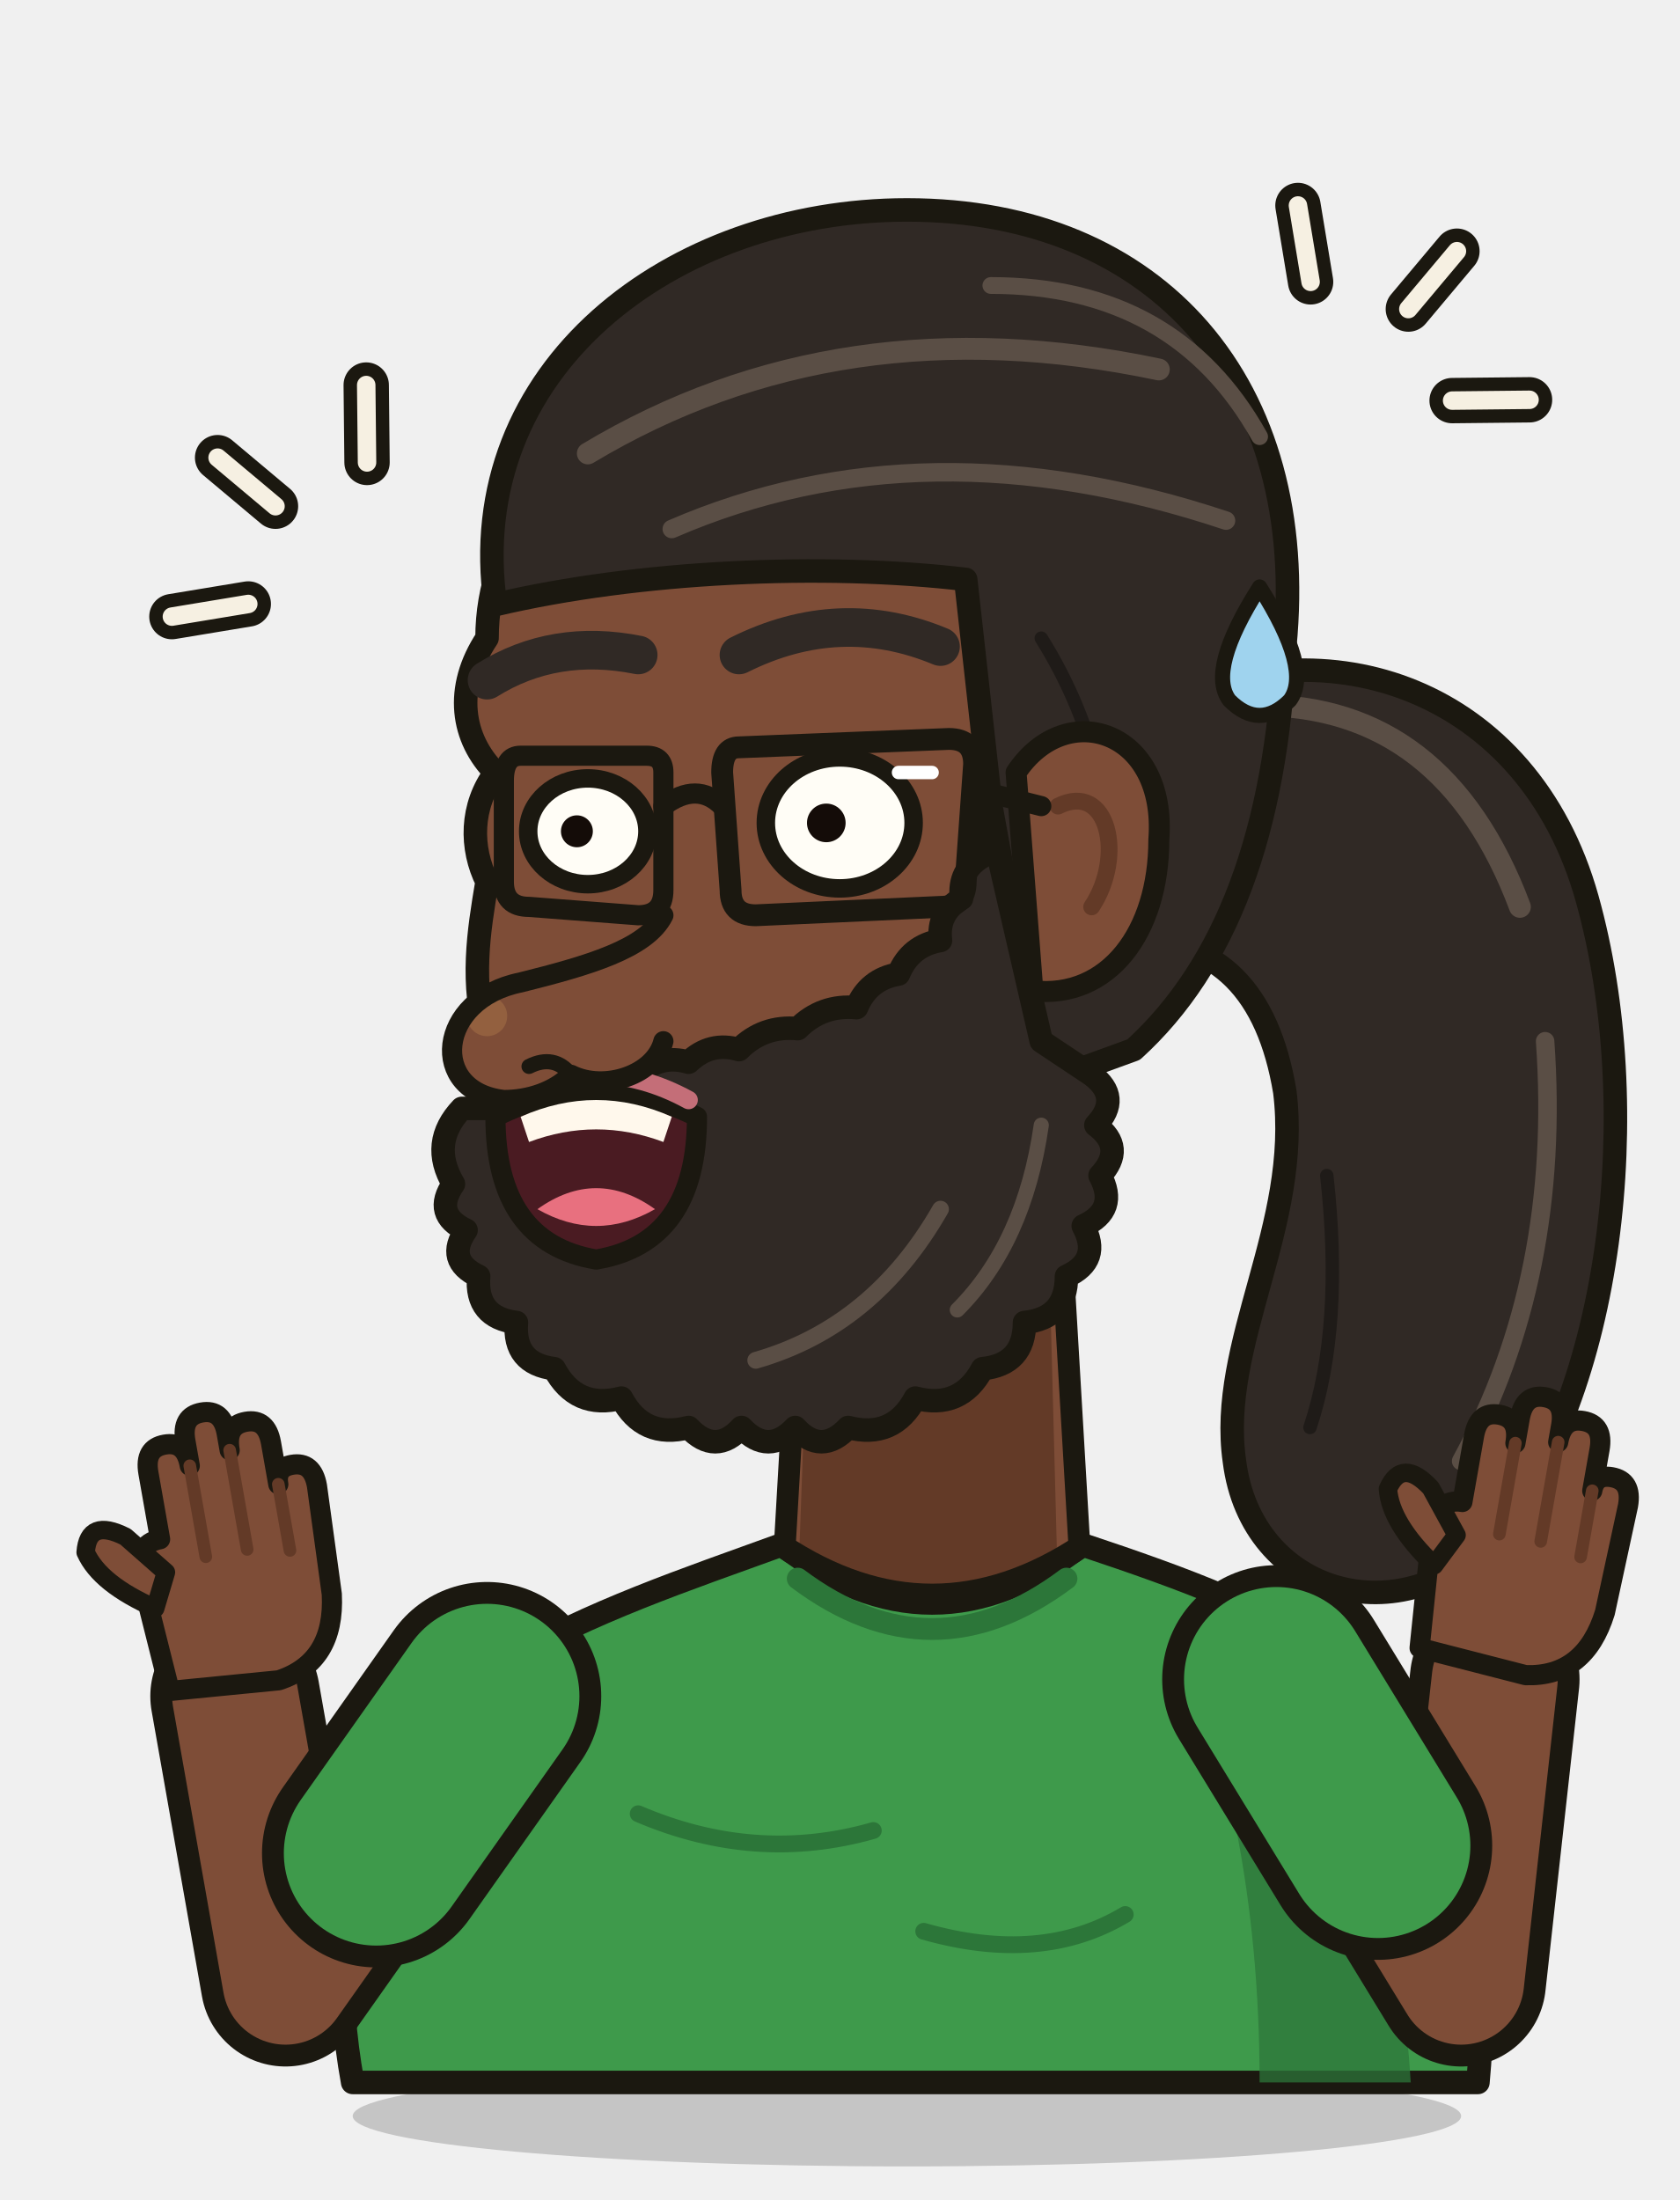
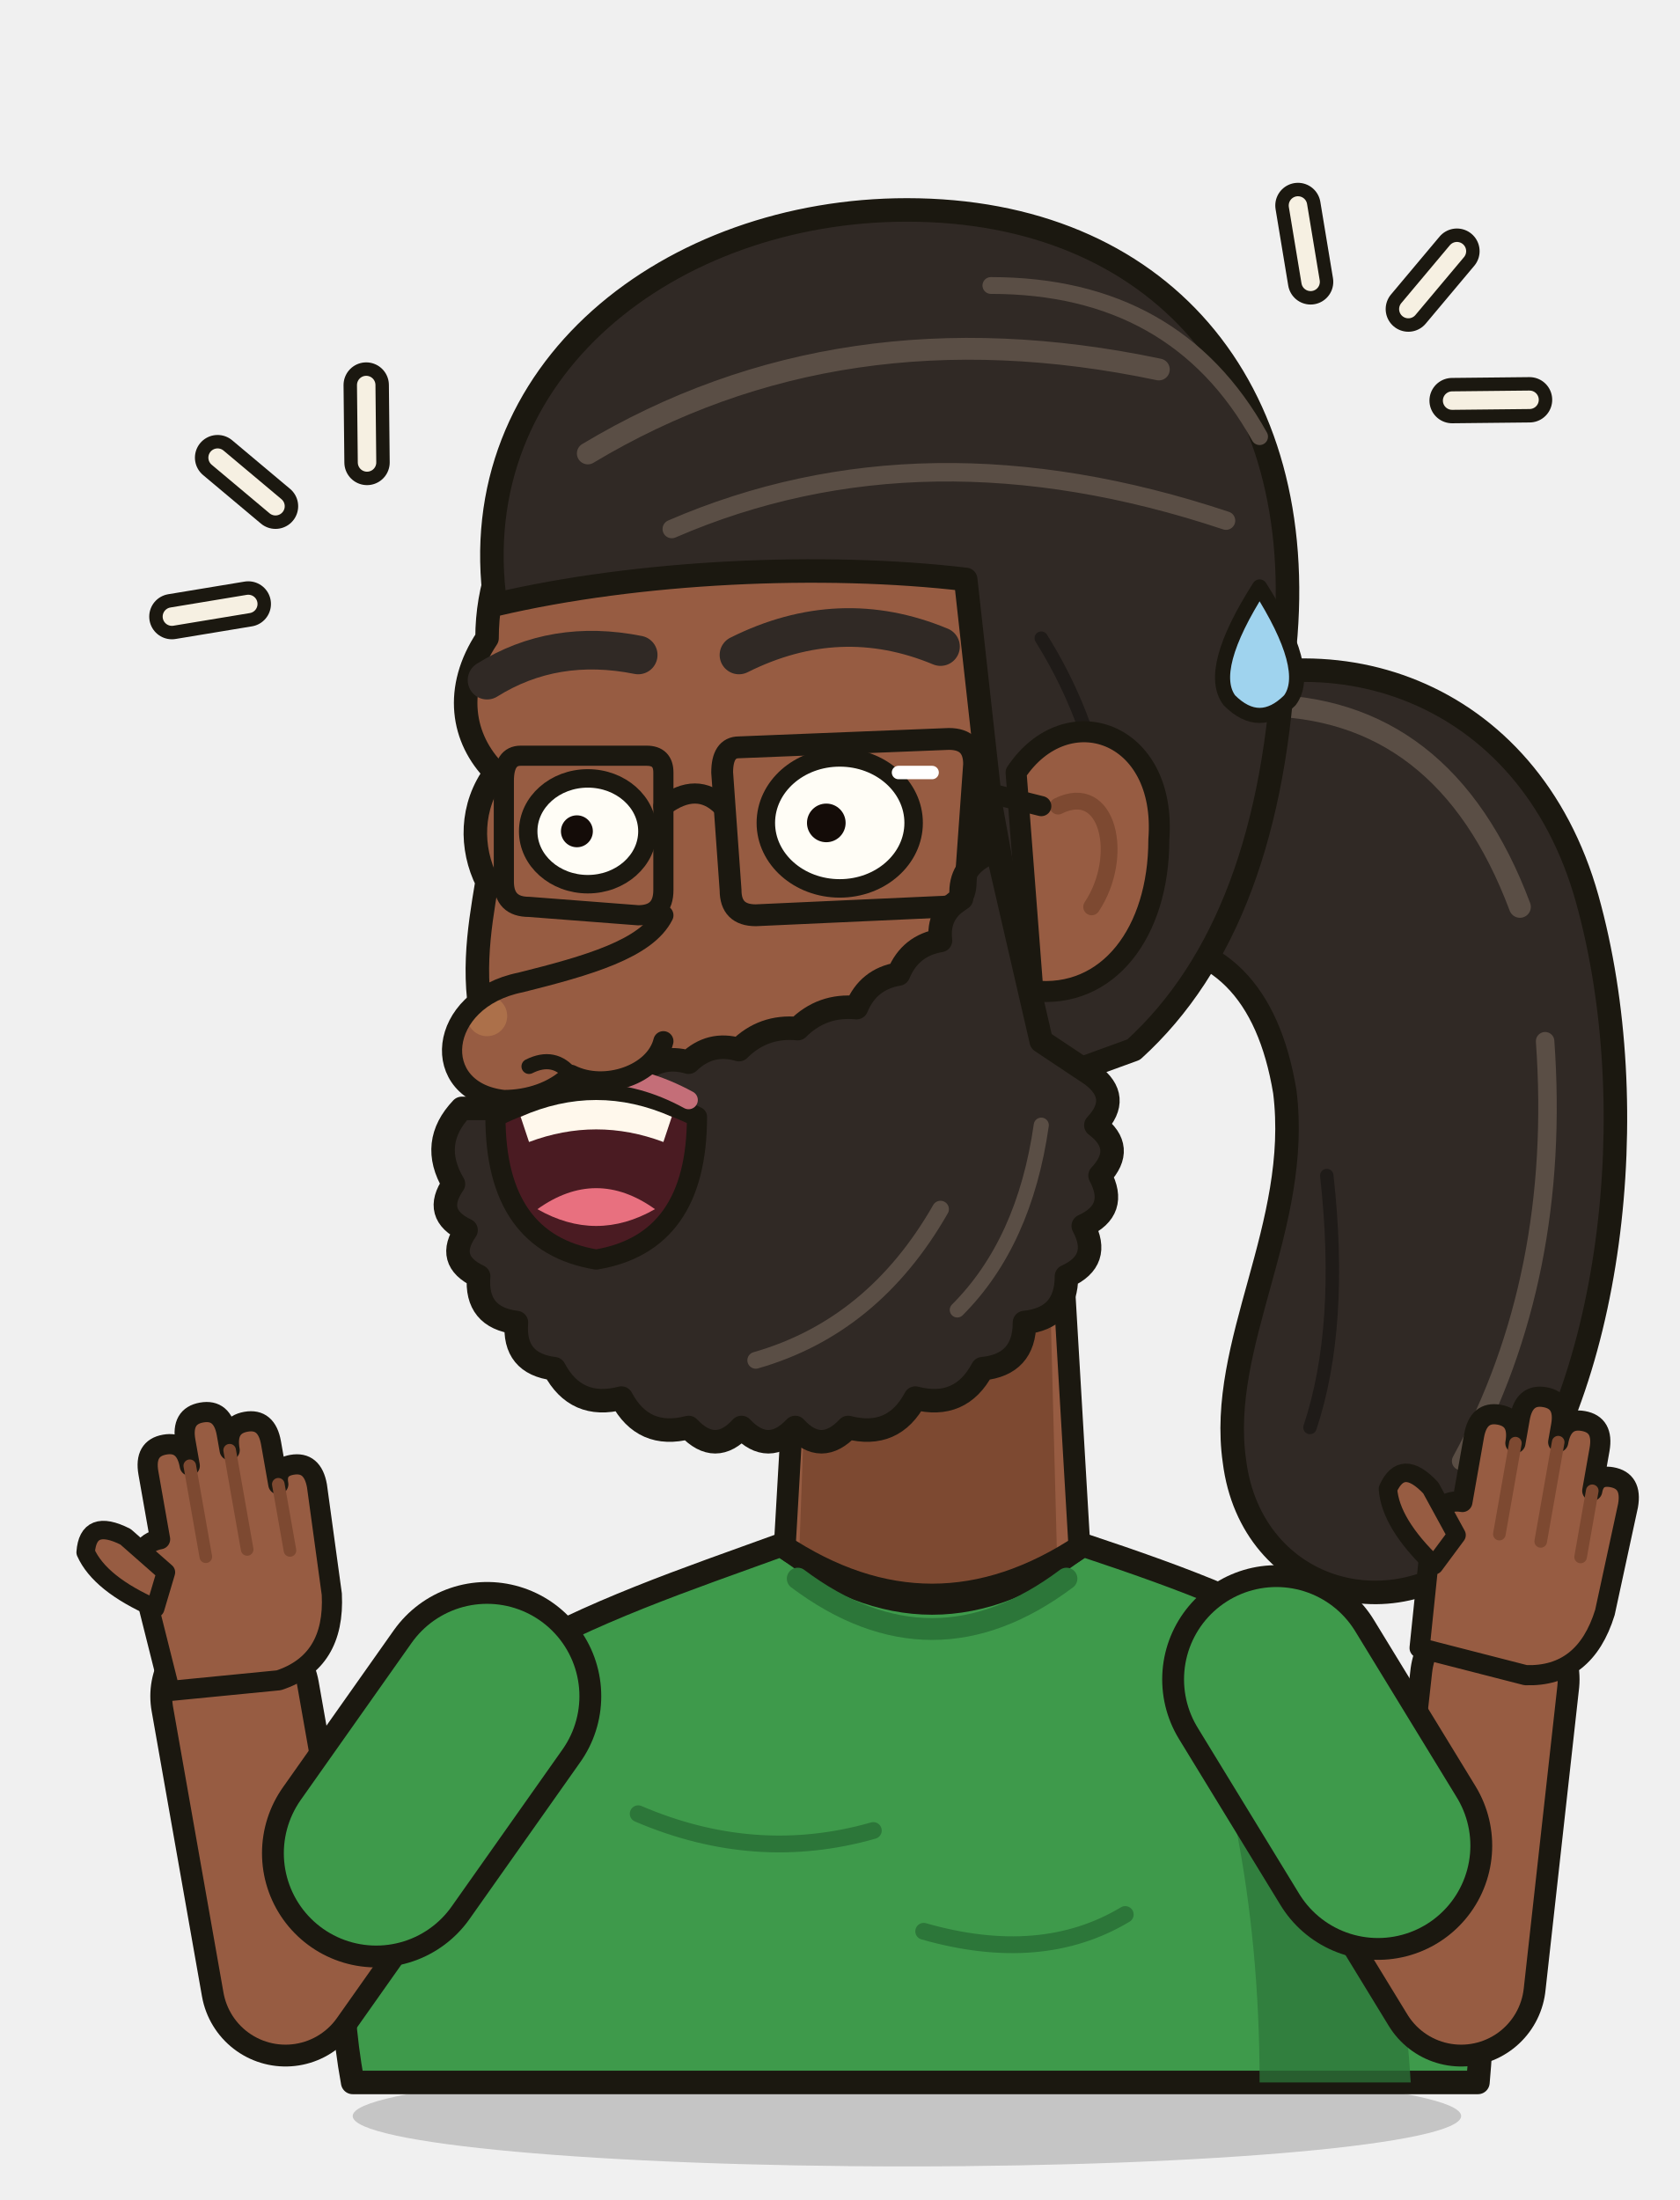
<svg xmlns="http://www.w3.org/2000/svg" viewBox="0 -12 200 262" aria-hidden="true" focusable="false">
  <ellipse cx="108" cy="240" rx="66" ry="6" fill="#000" opacity=".18" />
-   <path d="M96 128 L93 180 L129 180 L125 112 Z" fill="#7E4D37" stroke="#1B1810" stroke-width="2.6" stroke-linejoin="round" />
-   <path d="M96 150 L95 178 L126 178 L125 140 Q110 152 96 150 Z" fill="#633A27" />
+   <path d="M96 128 L93 180 L129 180 L125 112 Z" fill="#975C42" stroke="#1B1810" stroke-width="2.6" stroke-linejoin="round" />
+   <path d="M96 150 L95 178 L126 178 L125 140 Q110 152 96 150 Z" fill="#7D4931" />
  <path d="M42 236 C38 214 44 196 60 186 C70 180 82 176 93 172 Q111 184 129 172 C141 176 152 180 160 186 C174 196 178 214 176 236 Z" fill="#3E9A4B" stroke="#1B1810" stroke-width="2.8" stroke-linejoin="round" />
  <path d="M140 182 C156 190 166 204 168 236 L150 236 C150 214 146 196 140 182 Z" fill="#2C7639" opacity="0.75" />
  <path d="M93 172 Q111 186 129 172" fill="none" stroke="#1B1810" stroke-width="2.6" stroke-linecap="round" stroke-linejoin="round" />
  <path d="M95 176 Q111 188 127 176" fill="none" stroke="#2C7639" stroke-width="2.6" stroke-linecap="round" stroke-linejoin="round" />
  <path d="M76 204 Q90 210 104 206" fill="none" stroke="#2C7639" stroke-width="2" stroke-linecap="round" stroke-linejoin="round" />
  <path d="M110 218 Q124 222 134 216" fill="none" stroke="#2C7639" stroke-width="2" stroke-linecap="round" stroke-linejoin="round" />
  <g transform="translate(0 0) rotate(0 110 150)">
    <path d="M138 72 C158 62 182 70 189 95 C196 120 192 154 178 171 C167 183 149 178 147 162 C145 148 155 134 153 118 C151 106 145 100 135 100 Z" fill="#302925" stroke="#1B1810" stroke-width="2.8" stroke-linejoin="round" />
    <path d="M150 72 Q172 72 181 96" fill="none" stroke="#5A4E45" stroke-width="2.6" stroke-linecap="round" stroke-linejoin="round" />
    <path d="M184 112 Q186 140 174 162" fill="none" stroke="#5A4E45" stroke-width="2.2" stroke-linecap="round" stroke-linejoin="round" />
    <path d="M158 128 Q160 146 156 158" fill="none" stroke="#1F1B18" stroke-width="1.6" stroke-linecap="round" stroke-linejoin="round" />
-     <path d="M64 48 L120 48 L127 104 C127 126 112 141 92 143 C76 144 62 137 58 124 L58 112 C56 105 57 99 58 93 C56 89 56 84 59 80 C55 76 54 70 58 64 C58 58 60 52 64 48 Z" fill="#7E4D37" stroke="#1B1810" stroke-width="2.8" stroke-linejoin="round" />
-     <path d="M119 52 L125 104 C124 120 116 132 104 138 C112 124 116 110 114 92 Z" fill="#633A27" opacity="0.55" />
+     <path d="M64 48 L120 48 L127 104 C127 126 112 141 92 143 C76 144 62 137 58 124 L58 112 C56 105 57 99 58 93 C56 89 56 84 59 80 C55 76 54 70 58 64 C58 58 60 52 64 48 Z" fill="#975C42" stroke="#1B1810" stroke-width="2.8" stroke-linejoin="round" />
+     <path d="M119 52 L125 104 C124 120 116 132 104 138 C112 124 116 110 114 92 Z" fill="#7D4931" opacity="0.55" />
    <path d="M59 60 C55 32 80 13 108 13 C138 13 156 34 153 65 C152 87 146 103 135 113 L124 117 L118 84 L115 57 C98 55 76 56 59 60 Z" fill="#302925" stroke="#1B1810" stroke-width="2.8" stroke-linejoin="round" />
    <path d="M70 42 Q100 24 138 32" fill="none" stroke="#5A4E45" stroke-width="2.6" stroke-linecap="round" stroke-linejoin="round" />
    <path d="M80 51 Q110 38 146 50" fill="none" stroke="#5A4E45" stroke-width="2.2" stroke-linecap="round" stroke-linejoin="round" />
    <path d="M118 22 Q140 22 150 40" fill="none" stroke="#5A4E45" stroke-width="2" stroke-linecap="round" stroke-linejoin="round" />
    <path d="M124 64 Q134 80 132 100" fill="none" stroke="#1F1B18" stroke-width="1.6" stroke-linecap="round" stroke-linejoin="round" />
-     <path d="M121 80 C127 71 139 75 138 88 C138 99 132 107 123 106 Z" fill="#7E4D37" stroke="#1B1810" stroke-width="2.5" stroke-linejoin="round" />
-     <path d="M126 84 C132 81 134 90 130 96" fill="none" stroke="#633A27" stroke-width="2" stroke-linecap="round" stroke-linejoin="round" />
+     <path d="M121 80 C127 71 139 75 138 88 C138 99 132 107 123 106 Z" fill="#975C42" stroke="#1B1810" stroke-width="2.5" stroke-linejoin="round" />
+     <path d="M126 84 C132 81 134 90 130 96" fill="none" stroke="#7D4931" stroke-width="2" stroke-linecap="round" stroke-linejoin="round" />
    <path d="M118 86 L124 112 L130 116L130 116 Q133.6 118.7 130.5 122 Q134.1 124.7 131 128 Q133.2 132.1 129 134 Q131.2 138.1 127 140 Q127 145 122 145.5 Q122 150.5 117 151 Q114.4 155.9 109 154.5 Q106.4 159.4 101 158 Q97.8 161.4 94.7 158 Q91.5 161.4 88.3 158 Q85.2 161.4 82 158 Q76.6 159.4 74 154.5 Q68.6 155.9 66 151 Q61.1 150.4 61.5 145.5 Q56.6 144.9 57 140 Q53 138.1 55.5 134.5 Q51.5 132.6 54 129 Q51.1 124.1 55 120L62 120 Q65.8 117.7 70 119 Q72.2 115.9 76 116 Q78.6 113.5 82 114.5 Q84.6 112 88 113 Q90.9 110.1 95 110.5 Q97.9 107.6 102 108 Q103.4 104.6 107 104 Q108.4 100.6 112 100 Q111.6 96.7 114.5 95 Q114.1 91.7 117 90 Z" fill="#302925" stroke="#1B1810" stroke-width="2.8" stroke-linejoin="round" />
    <path d="M112 132 Q104 146 90 150" fill="none" stroke="#5A4E45" stroke-width="2" stroke-linecap="round" stroke-linejoin="round" />
    <path d="M124 122 Q122 136 114 144" fill="none" stroke="#5A4E45" stroke-width="1.8" stroke-linecap="round" stroke-linejoin="round" />
    <path d="M59 121 Q71 115 83 121 Q83 136 71 138 Q59 136 59 121 Z" fill="#4A1B22" stroke="#1B1810" stroke-width="2.4" stroke-linejoin="round" />
    <path d="M62 121 Q71 117 80 121 L79 124 Q71 121 63 124 Z" fill="#FFF8EC" />
    <path d="M64 132 Q71 127 78 132 Q71 136 64 132 Z" fill="#E8707F" />
    <path d="M60 119 Q71 113 82 119" fill="none" stroke="#C46E78" stroke-width="2.2" stroke-linecap="round" stroke-linejoin="round" />
-     <path d="M79 96 C77 101 70 103 62 105 C52 107 51 118 60 119 C63 119 66 118 68 116 C72 118 78 116 79 112 L82 96 Z" fill="#7E4D37" />
-     <circle cx="58" cy="109" r="2.4" fill="#93603F" />
+     <path d="M79 96 C77 101 70 103 62 105 C52 107 51 118 60 119 C63 119 66 118 68 116 C72 118 78 116 79 112 L82 96 Z" fill="#975C42" />
+     <circle cx="58" cy="109" r="2.4" fill="#AC704A" />
    <path d="M79 97 C77 101 70 103 62 105 C52 107 51 118 60 119 C63 119 66 118 68 116 C72 118 78 116 79 112" fill="none" stroke="#1B1810" stroke-width="2.4" stroke-linecap="round" stroke-linejoin="round" />
    <path d="M63 115 Q66 113.5 68 116" fill="none" stroke="#1B1810" stroke-width="1.8" stroke-linecap="round" stroke-linejoin="round" />
    <ellipse cx="70" cy="87" rx="7.1" ry="6.3" fill="#FFFDF6" stroke="#1B1810" stroke-width="2.2" />
    <circle cx="68.7" cy="87" r="1.9" fill="#140C08" />
    <ellipse cx="100" cy="86" rx="8.8" ry="7.8" fill="#FFFDF6" stroke="#1B1810" stroke-width="2.2" />
    <circle cx="98.4" cy="86" r="2.3" fill="#140C08" />
    <path d="M58 69 Q66 64 76 66" fill="none" stroke="#302925" stroke-width="4.6" stroke-linecap="round" stroke-linejoin="round" />
    <path d="M88 66 Q100 60 112 65" fill="none" stroke="#302925" stroke-width="4.6" stroke-linecap="round" stroke-linejoin="round" />
    <path d="M88 77 L113 76 Q116 76 116 79 L115 93 Q115 96 112 96 L90 97 Q87 97 87 94 L86 80 Q86 77 88 77 Z" fill="none" stroke="#1B1810" stroke-width="2.6" stroke-linejoin="round" />
    <path d="M62 78 L77 78 Q79 78 79 80 L79 94 Q79 97 76 97 L63 96 Q60 96 60 93 L60 81 Q60 78 62 78 Z" fill="none" stroke="#1B1810" stroke-width="2.4" stroke-linejoin="round" />
    <path d="M79 84 Q83 81 86 84" fill="none" stroke="#1B1810" stroke-width="2.4" stroke-linecap="round" stroke-linejoin="round" />
    <path d="M116 82 L124 84" fill="none" stroke="#1B1810" stroke-width="2.4" stroke-linecap="round" stroke-linejoin="round" />
    <path d="M107 80 L111 80" fill="none" stroke="#FFFFFF" stroke-width="1.6" stroke-linecap="round" stroke-linejoin="round" />
  </g>
  <path d="M58 190 L34 224 L28 190" fill="none" stroke="#1B1810" stroke-width="20.2" stroke-linecap="round" stroke-linejoin="round" />
-   <path d="M58 190 L34 224 L28 190" fill="none" stroke="#7E4D37" stroke-width="15" stroke-linecap="round" stroke-linejoin="round" />
+   <path d="M58 190 L34 224 L28 190" fill="none" stroke="#975C42" stroke-width="15" stroke-linecap="round" stroke-linejoin="round" />
  <path d="M58 190 L44.8 208.7" fill="none" stroke="#1B1810" stroke-width="27.2" stroke-linecap="round" stroke-linejoin="round" />
  <path d="M58 190 L44.8 208.7" fill="none" stroke="#3E9A4B" stroke-width="22" stroke-linecap="round" stroke-linejoin="round" />
  <g transform="translate(27 176) rotate(-10)">
-     <path d="M-9 12 L-10 -2 Q-10 -6 -7 -6 L-7 -14 Q-7 -17 -4.5 -17 Q-2 -17 -2 -14 L-2 -17 Q-2 -20 0.5 -20 Q3 -20 3 -17 L3 -15 Q3 -18 5.5 -18 Q8 -18 8 -15 L8 -10 Q8 -12 10 -12 Q12.5 -12 12.5 -9 L12 4 Q11 12 4 13 Z" fill="#7E4D37" stroke="#1B1810" stroke-width="2.4" stroke-linejoin="round" />
-     <path d="M-9 2 Q-15 -2 -16 -6 Q-15 -10 -11 -7 L-7 -2 Z" fill="#7E4D37" stroke="#1B1810" stroke-width="2.2" stroke-linejoin="round" />
-     <path d="M-2 -14 L-2 -3 M3 -15 L3 -3 M8 -10 L8 -2" fill="none" stroke="#633A27" stroke-width="1.5" stroke-linecap="round" stroke-linejoin="round" />
+     <path d="M-9 12 L-10 -2 Q-10 -6 -7 -6 L-7 -14 Q-7 -17 -4.5 -17 Q-2 -17 -2 -14 L-2 -17 Q-2 -20 0.5 -20 Q3 -20 3 -17 L3 -15 Q3 -18 5.5 -18 Q8 -18 8 -15 L8 -10 Q8 -12 10 -12 Q12.5 -12 12.5 -9 L12 4 Q11 12 4 13 Z" fill="#975C42" stroke="#1B1810" stroke-width="2.4" stroke-linejoin="round" />
+     <path d="M-9 2 Q-15 -2 -16 -6 Q-15 -10 -11 -7 L-7 -2 Z" fill="#975C42" stroke="#1B1810" stroke-width="2.2" stroke-linejoin="round" />
+     <path d="M-2 -14 L-2 -3 M3 -15 L3 -3 M8 -10 L8 -2" fill="none" stroke="#7D4931" stroke-width="1.5" stroke-linecap="round" stroke-linejoin="round" />
  </g>
  <path d="M152 188 L174 224 L178 188" fill="none" stroke="#1B1810" stroke-width="20.2" stroke-linecap="round" stroke-linejoin="round" />
-   <path d="M152 188 L174 224 L178 188" fill="none" stroke="#7E4D37" stroke-width="15" stroke-linecap="round" stroke-linejoin="round" />
+   <path d="M152 188 L174 224 L178 188" fill="none" stroke="#975C42" stroke-width="15" stroke-linecap="round" stroke-linejoin="round" />
  <path d="M152 188 L164.1 207.8" fill="none" stroke="#1B1810" stroke-width="27.2" stroke-linecap="round" stroke-linejoin="round" />
  <path d="M152 188 L164.1 207.8" fill="none" stroke="#3E9A4B" stroke-width="22" stroke-linecap="round" stroke-linejoin="round" />
  <g transform="translate(180 174) rotate(10)">
-     <path d="M-9 12 L-10 -2 Q-10 -6 -7 -6 L-7 -14 Q-7 -17 -4.5 -17 Q-2 -17 -2 -14 L-2 -17 Q-2 -20 0.5 -20 Q3 -20 3 -17 L3 -15 Q3 -18 5.5 -18 Q8 -18 8 -15 L8 -10 Q8 -12 10 -12 Q12.5 -12 12.5 -9 L12 4 Q11 12 4 13 Z" fill="#7E4D37" stroke="#1B1810" stroke-width="2.4" stroke-linejoin="round" />
-     <path d="M-9 2 Q-15 -2 -16 -6 Q-15 -10 -11 -7 L-7 -2 Z" fill="#7E4D37" stroke="#1B1810" stroke-width="2.2" stroke-linejoin="round" />
-     <path d="M-2 -14 L-2 -3 M3 -15 L3 -3 M8 -10 L8 -2" fill="none" stroke="#633A27" stroke-width="1.5" stroke-linecap="round" stroke-linejoin="round" />
+     <path d="M-9 12 L-10 -2 Q-10 -6 -7 -6 L-7 -14 Q-7 -17 -4.5 -17 Q-2 -17 -2 -14 L-2 -17 Q-2 -20 0.5 -20 Q3 -20 3 -17 L3 -15 Q3 -18 5.5 -18 Q8 -18 8 -15 L8 -10 Q8 -12 10 -12 Q12.5 -12 12.5 -9 L12 4 Q11 12 4 13 Z" fill="#975C42" stroke="#1B1810" stroke-width="2.4" stroke-linejoin="round" />
+     <path d="M-9 2 Q-15 -2 -16 -6 Q-15 -10 -11 -7 L-7 -2 Z" fill="#975C42" stroke="#1B1810" stroke-width="2.2" stroke-linejoin="round" />
+     <path d="M-2 -14 L-2 -3 M3 -15 L3 -3 M8 -10 L8 -2" fill="none" stroke="#7D4931" stroke-width="1.5" stroke-linecap="round" stroke-linejoin="round" />
  </g>
  <g transform="translate(42 56) rotate(-50)">
    <path d="M0 -12 L0 -21 M-11 -7 L-18 -13 M11 -7 L18 -13" fill="none" stroke="#1B1810" stroke-width="5.4" stroke-linecap="round" stroke-linejoin="round" />
    <path d="M0 -12 L0 -21 M-11 -7 L-18 -13 M11 -7 L18 -13" fill="none" stroke="#F6F0E2" stroke-width="2.2" stroke-linecap="round" stroke-linejoin="round" />
  </g>
  <g transform="translate(160 34) rotate(40)">
    <path d="M0 -12 L0 -21 M-11 -7 L-18 -13 M11 -7 L18 -13" fill="none" stroke="#1B1810" stroke-width="5.4" stroke-linecap="round" stroke-linejoin="round" />
    <path d="M0 -12 L0 -21 M-11 -7 L-18 -13 M11 -7 L18 -13" fill="none" stroke="#F6F0E2" stroke-width="2.2" stroke-linecap="round" stroke-linejoin="round" />
  </g>
  <g transform="translate(150 66) scale(0.9)">
    <path d="M0 -9 Q7 2 4 6 Q0 10 -4 6 Q-7 2 0 -9 Z" fill="#9FD3EE" stroke="#1B1810" stroke-width="2" stroke-linejoin="round" />
  </g>
</svg>
